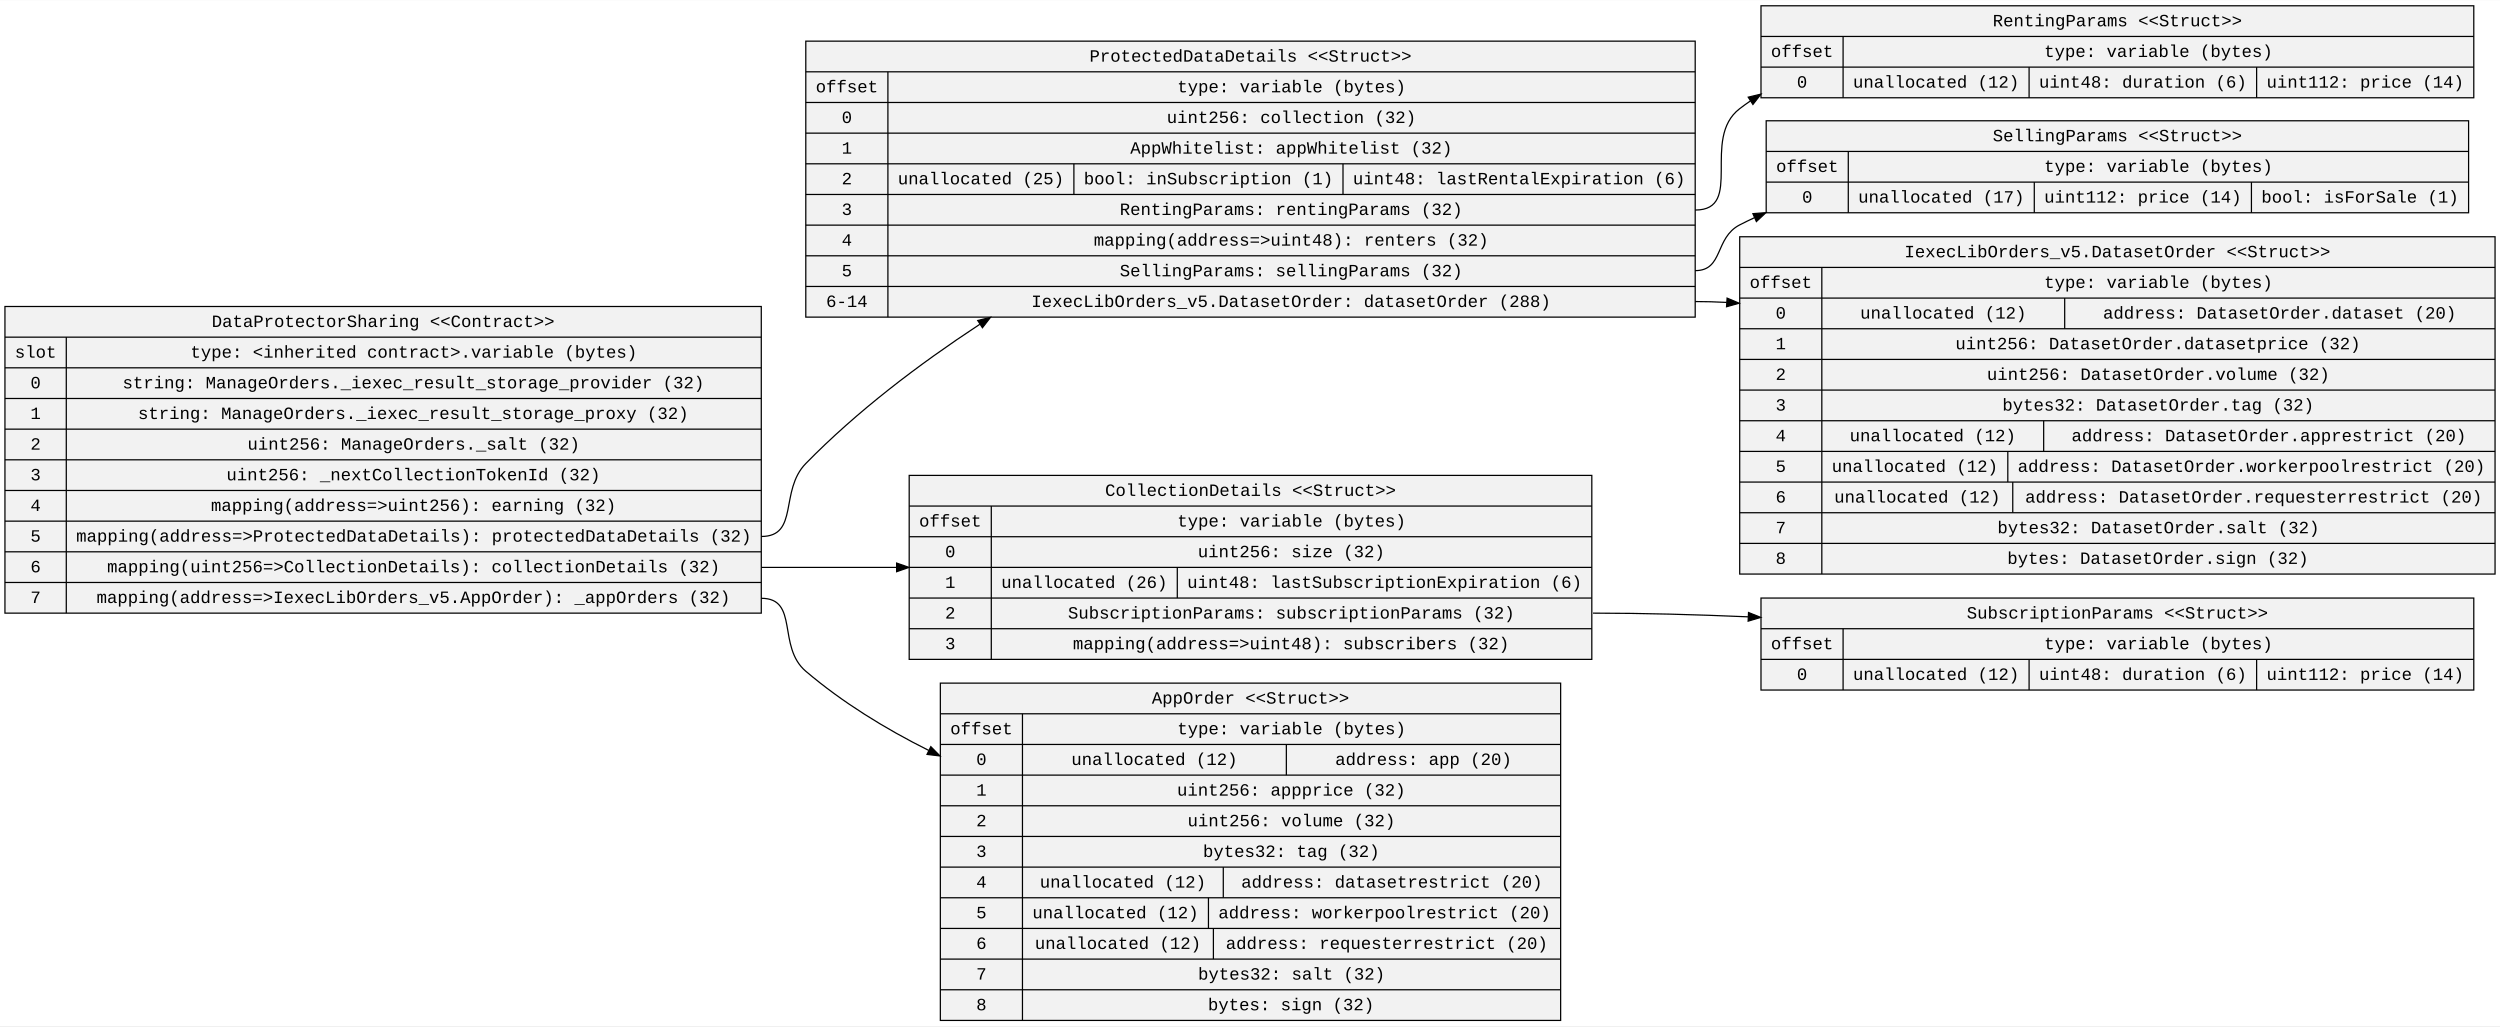
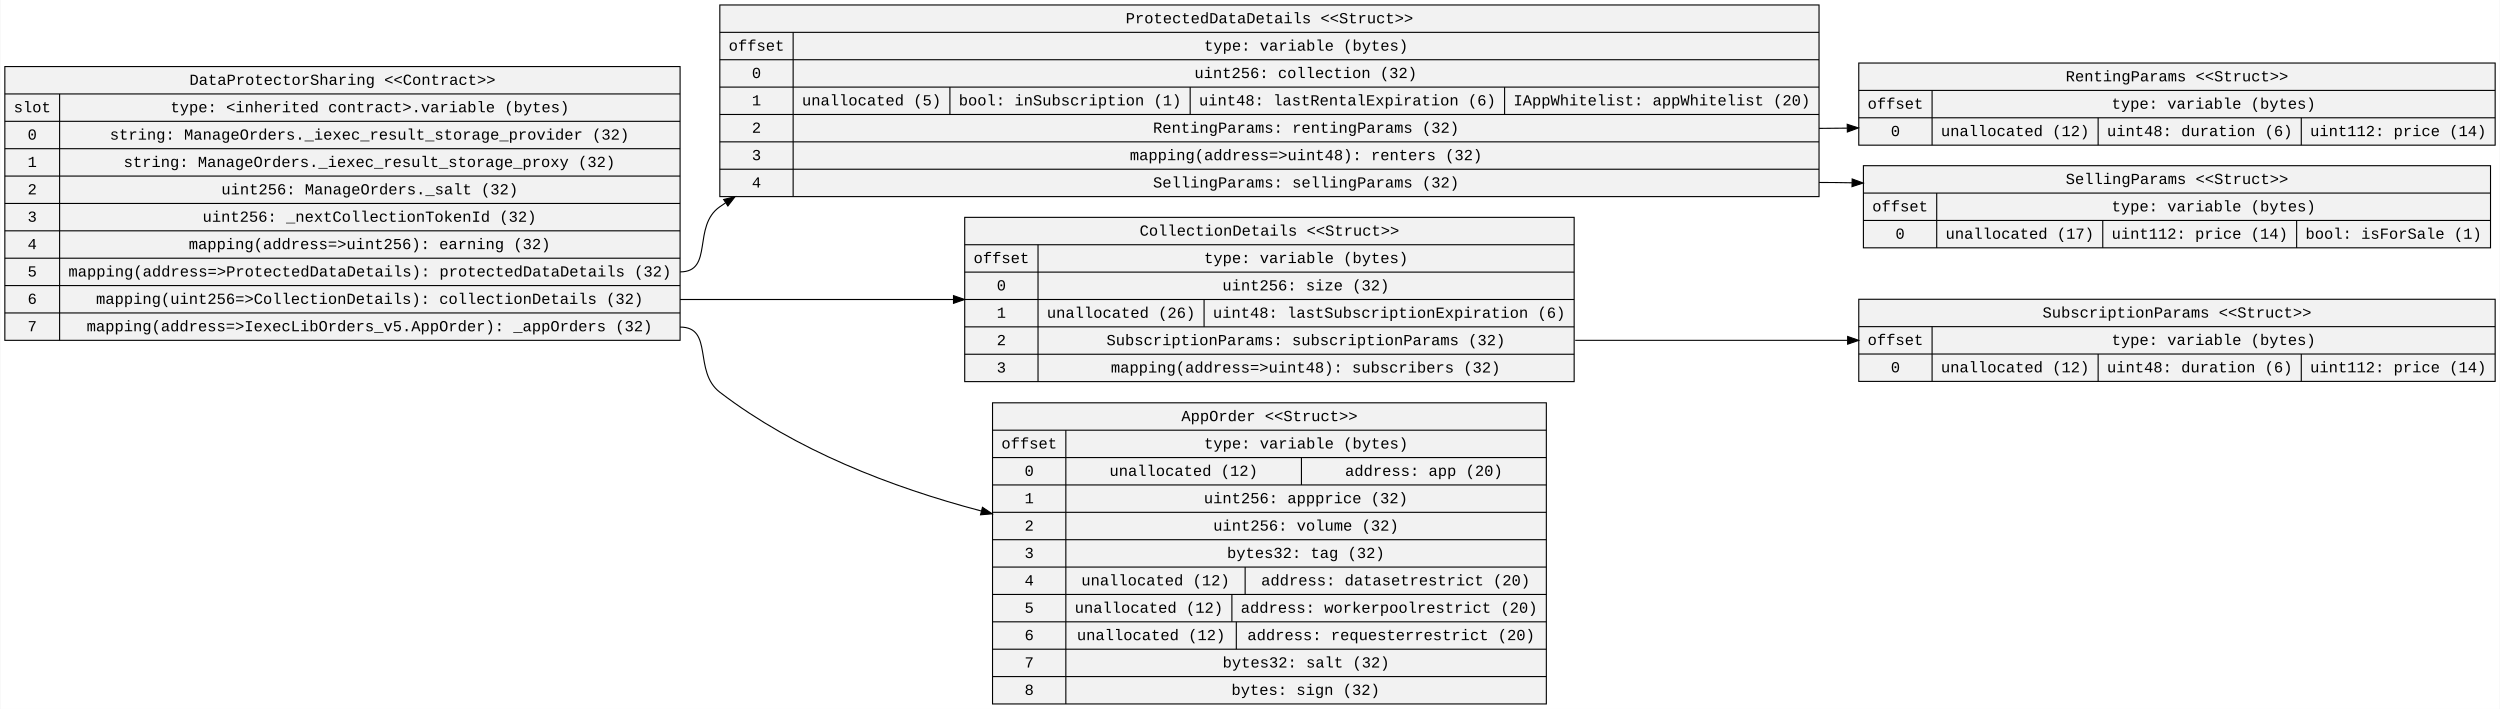
- <svg xmlns="http://www.w3.org/2000/svg" width="2022pt" height="830pt" viewBox="0.00 0.00 2021.89 829.60">
-   <g id="graph0" class="graph" transform="scale(1 1) rotate(0) translate(4 825.6)">
-     <polygon fill="white" stroke="transparent" points="-4,4 -4,-825.6 2017.89,-825.6 2017.89,4 -4,4" />
+ <svg xmlns="http://www.w3.org/2000/svg" width="2264pt" height="642pt" viewBox="0.00 0.00 2263.93 642.20">
+   <g id="graph0" class="graph" transform="scale(1 1) rotate(0) translate(4 638.2)">
+     <polygon fill="white" stroke="transparent" points="-4,4 -4,-638.2 2259.93,-638.2 2259.93,4 -4,4" />
    <g id="node1" class="node">
      <polygon fill="#f2f2f2" stroke="black" points="0,-329.9 0,-577.9 611.69,-577.9 611.69,-329.9 0,-329.9" />
      <text text-anchor="middle" x="305.85" y="-561.3" font-family="Courier New" font-size="14.00">DataProtectorSharing &lt;&lt;Contract&gt;&gt;</text>
      <polyline fill="none" stroke="black" points="0,-553.1 611.69,-553.1 " />
      <text text-anchor="middle" x="24.8" y="-536.5" font-family="Courier New" font-size="14.00">slot</text>
      <polyline fill="none" stroke="black" points="0,-528.3 49.61,-528.3 " />
      <text text-anchor="middle" x="24.8" y="-511.7" font-family="Courier New" font-size="14.00">0</text>
      <polyline fill="none" stroke="black" points="0,-503.5 49.61,-503.5 " />
      <text text-anchor="middle" x="24.8" y="-486.9" font-family="Courier New" font-size="14.00">1</text>
      <polyline fill="none" stroke="black" points="0,-478.7 49.61,-478.7 " />
      <text text-anchor="middle" x="24.8" y="-462.1" font-family="Courier New" font-size="14.00">2</text>
      <polyline fill="none" stroke="black" points="0,-453.9 49.61,-453.9 " />
      <text text-anchor="middle" x="24.8" y="-437.3" font-family="Courier New" font-size="14.00">3</text>
      <polyline fill="none" stroke="black" points="0,-429.1 49.61,-429.1 " />
      <text text-anchor="middle" x="24.8" y="-412.5" font-family="Courier New" font-size="14.00">4</text>
      <polyline fill="none" stroke="black" points="0,-404.3 49.61,-404.3 " />
      <text text-anchor="middle" x="24.8" y="-387.7" font-family="Courier New" font-size="14.00">5</text>
      <polyline fill="none" stroke="black" points="0,-379.5 49.61,-379.5 " />
      <text text-anchor="middle" x="24.8" y="-362.9" font-family="Courier New" font-size="14.00">6</text>
      <polyline fill="none" stroke="black" points="0,-354.7 49.61,-354.7 " />
      <text text-anchor="middle" x="24.8" y="-338.1" font-family="Courier New" font-size="14.00">7</text>
      <polyline fill="none" stroke="black" points="49.61,-329.9 49.61,-553.1 " />
      <text text-anchor="middle" x="330.65" y="-536.5" font-family="Courier New" font-size="14.00">type: &lt;inherited contract&gt;.variable (bytes)</text>
      <polyline fill="none" stroke="black" points="49.61,-528.3 611.69,-528.3 " />
      <text text-anchor="middle" x="330.34" y="-511.7" font-family="Courier New" font-size="14.00">string: ManageOrders._iexec_result_storage_provider (32)</text>
      <polyline fill="none" stroke="black" points="49.61,-503.5 611.69,-503.5 " />
      <text text-anchor="middle" x="330.24" y="-486.9" font-family="Courier New" font-size="14.00">string: ManageOrders._iexec_result_storage_proxy (32)</text>
      <polyline fill="none" stroke="black" points="49.61,-478.7 611.69,-478.7 " />
      <text text-anchor="middle" x="330.53" y="-462.1" font-family="Courier New" font-size="14.00">uint256: ManageOrders._salt (32)</text>
      <polyline fill="none" stroke="black" points="49.61,-453.9 611.69,-453.9 " />
      <text text-anchor="middle" x="330.33" y="-437.3" font-family="Courier New" font-size="14.00">uint256: _nextCollectionTokenId (32)</text>
      <polyline fill="none" stroke="black" points="49.61,-429.1 611.69,-429.1 " />
      <text text-anchor="middle" x="330.43" y="-412.5" font-family="Courier New" font-size="14.00">mapping(address=&gt;uint256): earning (32)</text>
      <polyline fill="none" stroke="black" points="49.61,-404.3 611.69,-404.3 " />
      <text text-anchor="middle" x="330.65" y="-387.7" font-family="Courier New" font-size="14.00">mapping(address=&gt;ProtectedDataDetails): protectedDataDetails (32)</text>
      <polyline fill="none" stroke="black" points="49.61,-379.5 611.69,-379.5 " />
      <text text-anchor="middle" x="330.45" y="-362.9" font-family="Courier New" font-size="14.00">mapping(uint256=&gt;CollectionDetails): collectionDetails (32)</text>
      <polyline fill="none" stroke="black" points="49.61,-354.7 611.69,-354.7 " />
      <text text-anchor="middle" x="330.35" y="-338.1" font-family="Courier New" font-size="14.00">mapping(address=&gt;IexecLibOrders_v5.AppOrder): _appOrders (32)</text>
    </g>
+     <g id="node4" class="node">
+       <polygon fill="#f2f2f2" stroke="black" points="647.69,-460.1 647.69,-633.7 1643.44,-633.7 1643.44,-460.1 647.69,-460.1" />
+       <text text-anchor="middle" x="1145.57" y="-617.1" font-family="Courier New" font-size="14.00">ProtectedDataDetails &lt;&lt;Struct&gt;&gt;</text>
+       <polyline fill="none" stroke="black" points="647.69,-608.9 1643.44,-608.9 " />
+       <text text-anchor="middle" x="680.9" y="-592.3" font-family="Courier New" font-size="14.00">offset</text>
+       <polyline fill="none" stroke="black" points="647.69,-584.1 714.1,-584.1 " />
+       <text text-anchor="middle" x="680.9" y="-567.5" font-family="Courier New" font-size="14.00">0</text>
+       <polyline fill="none" stroke="black" points="647.69,-559.3 714.1,-559.3 " />
+       <text text-anchor="middle" x="680.9" y="-542.7" font-family="Courier New" font-size="14.00">1</text>
+       <polyline fill="none" stroke="black" points="647.69,-534.5 714.1,-534.5 " />
+       <text text-anchor="middle" x="680.9" y="-517.9" font-family="Courier New" font-size="14.00">2</text>
+       <polyline fill="none" stroke="black" points="647.69,-509.7 714.1,-509.7 " />
+       <text text-anchor="middle" x="680.9" y="-493.1" font-family="Courier New" font-size="14.00">3</text>
+       <polyline fill="none" stroke="black" points="647.69,-484.9 714.1,-484.9 " />
+       <text text-anchor="middle" x="680.9" y="-468.3" font-family="Courier New" font-size="14.00">4</text>
+       <polyline fill="none" stroke="black" points="714.1,-460.1 714.1,-608.9 " />
+       <text text-anchor="middle" x="1178.77" y="-592.3" font-family="Courier New" font-size="14.00">type: variable (bytes)</text>
+       <polyline fill="none" stroke="black" points="714.1,-584.1 1643.44,-584.1 " />
+       <text text-anchor="middle" x="1178.42" y="-567.5" font-family="Courier New" font-size="14.00">uint256: collection (32)</text>
+       <polyline fill="none" stroke="black" points="714.1,-559.3 1643.44,-559.3 " />
+       <text text-anchor="middle" x="785.11" y="-542.7" font-family="Courier New" font-size="14.00">unallocated (5)</text>
+       <polyline fill="none" stroke="black" points="856.12,-534.5 856.12,-559.3 " />
+       <text text-anchor="middle" x="964.94" y="-542.7" font-family="Courier New" font-size="14.00">bool: inSubscription (1)</text>
+       <polyline fill="none" stroke="black" points="1073.76,-534.5 1073.76,-559.3 " />
+       <text text-anchor="middle" x="1216.18" y="-542.7" font-family="Courier New" font-size="14.00">uint48: lastRentalExpiration (6)</text>
+       <polyline fill="none" stroke="black" points="1358.6,-534.5 1358.6,-559.3 " />
+       <text text-anchor="middle" x="1501.02" y="-542.7" font-family="Courier New" font-size="14.00">IAppWhitelist: appWhitelist (20)</text>
+       <polyline fill="none" stroke="black" points="714.1,-534.5 1643.44,-534.5 " />
+       <text text-anchor="middle" x="1178.73" y="-517.9" font-family="Courier New" font-size="14.00">RentingParams: rentingParams (32)</text>
+       <polyline fill="none" stroke="black" points="714.1,-509.7 1643.44,-509.7 " />
+       <text text-anchor="middle" x="1178.73" y="-493.1" font-family="Courier New" font-size="14.00">mapping(address=&gt;uint48): renters (32)</text>
+       <polyline fill="none" stroke="black" points="714.1,-484.9 1643.44,-484.9 " />
+       <text text-anchor="middle" x="1178.73" y="-468.3" font-family="Courier New" font-size="14.00">SellingParams: sellingParams (32)</text>
+     </g>
+     <g id="edge1" class="edge">
+       <path fill="none" stroke="black" d="M611.69,-391.9C642.41,-391.9 622.46,-433.38 647.69,-450.9 649.39,-452.07 651.09,-453.24 652.8,-454.38" />
+       <polygon fill="black" stroke="black" points="651.16,-457.49 661.45,-460.01 654.98,-451.62 651.16,-457.49" />
+     </g>
+     <g id="node6" class="node">
+       <polygon fill="#f2f2f2" stroke="black" points="869.53,-292.5 869.53,-441.3 1421.61,-441.3 1421.61,-292.5 869.53,-292.5" />
+       <text text-anchor="middle" x="1145.57" y="-424.7" font-family="Courier New" font-size="14.00">CollectionDetails &lt;&lt;Struct&gt;&gt;</text>
+       <polyline fill="none" stroke="black" points="869.53,-416.5 1421.61,-416.5 " />
+       <text text-anchor="middle" x="902.73" y="-399.9" font-family="Courier New" font-size="14.00">offset</text>
+       <polyline fill="none" stroke="black" points="869.53,-391.7 935.94,-391.7 " />
+       <text text-anchor="middle" x="902.73" y="-375.1" font-family="Courier New" font-size="14.00">0</text>
+       <polyline fill="none" stroke="black" points="869.53,-366.9 935.94,-366.9 " />
+       <text text-anchor="middle" x="902.73" y="-350.3" font-family="Courier New" font-size="14.00">1</text>
+       <polyline fill="none" stroke="black" points="869.53,-342.1 935.94,-342.1 " />
+       <text text-anchor="middle" x="902.73" y="-325.5" font-family="Courier New" font-size="14.00">2</text>
+       <polyline fill="none" stroke="black" points="869.53,-317.3 935.94,-317.3 " />
+       <text text-anchor="middle" x="902.73" y="-300.7" font-family="Courier New" font-size="14.00">3</text>
+       <polyline fill="none" stroke="black" points="935.94,-292.5 935.94,-416.5 " />
+       <text text-anchor="middle" x="1178.77" y="-399.9" font-family="Courier New" font-size="14.00">type: variable (bytes)</text>
+       <polyline fill="none" stroke="black" points="935.94,-391.7 1421.61,-391.7 " />
+       <text text-anchor="middle" x="1178.55" y="-375.1" font-family="Courier New" font-size="14.00">uint256: size (32)</text>
+       <polyline fill="none" stroke="black" points="935.94,-366.9 1421.61,-366.9 " />
+       <text text-anchor="middle" x="1011.15" y="-350.3" font-family="Courier New" font-size="14.00">unallocated (26)</text>
+       <polyline fill="none" stroke="black" points="1086.36,-342.1 1086.36,-366.9 " />
+       <text text-anchor="middle" x="1253.98" y="-350.3" font-family="Courier New" font-size="14.00">uint48: lastSubscriptionExpiration (6)</text>
+       <polyline fill="none" stroke="black" points="935.94,-342.1 1421.61,-342.1 " />
+       <text text-anchor="middle" x="1178.57" y="-325.5" font-family="Courier New" font-size="14.00">SubscriptionParams: subscriptionParams (32)</text>
+       <polyline fill="none" stroke="black" points="935.94,-317.3 1421.61,-317.3 " />
+       <text text-anchor="middle" x="1178.36" y="-300.7" font-family="Courier New" font-size="14.00">mapping(address=&gt;uint48): subscribers (32)</text>
+     </g>
+     <g id="edge2" class="edge">
+       <path fill="none" stroke="black" d="M611.69,-366.9C691.98,-366.9 779.08,-366.9 859.14,-366.9" />
+       <polygon fill="black" stroke="black" points="859.37,-370.4 869.37,-366.9 859.37,-363.4 859.37,-370.4" />
+     </g>
+     <g id="node7" class="node">
+       <polygon fill="#f2f2f2" stroke="black" points="894.73,-0.5 894.73,-273.3 1396.41,-273.3 1396.41,-0.5 894.73,-0.5" />
+       <text text-anchor="middle" x="1145.57" y="-256.7" font-family="Courier New" font-size="14.00">AppOrder &lt;&lt;Struct&gt;&gt;</text>
+       <polyline fill="none" stroke="black" points="894.73,-248.5 1396.41,-248.5 " />
+       <text text-anchor="middle" x="927.94" y="-231.9" font-family="Courier New" font-size="14.00">offset</text>
+       <polyline fill="none" stroke="black" points="894.73,-223.7 961.14,-223.7 " />
+       <text text-anchor="middle" x="927.94" y="-207.1" font-family="Courier New" font-size="14.00">0</text>
+       <polyline fill="none" stroke="black" points="894.73,-198.9 961.14,-198.9 " />
+       <text text-anchor="middle" x="927.94" y="-182.3" font-family="Courier New" font-size="14.00">1</text>
+       <polyline fill="none" stroke="black" points="894.73,-174.1 961.14,-174.1 " />
+       <text text-anchor="middle" x="927.94" y="-157.5" font-family="Courier New" font-size="14.00">2</text>
+       <polyline fill="none" stroke="black" points="894.73,-149.3 961.14,-149.3 " />
+       <text text-anchor="middle" x="927.94" y="-132.7" font-family="Courier New" font-size="14.00">3</text>
+       <polyline fill="none" stroke="black" points="894.73,-124.5 961.14,-124.5 " />
+       <text text-anchor="middle" x="927.94" y="-107.9" font-family="Courier New" font-size="14.00">4</text>
+       <polyline fill="none" stroke="black" points="894.73,-99.7 961.14,-99.7 " />
+       <text text-anchor="middle" x="927.94" y="-83.1" font-family="Courier New" font-size="14.00">5</text>
+       <polyline fill="none" stroke="black" points="894.73,-74.9 961.14,-74.9 " />
+       <text text-anchor="middle" x="927.94" y="-58.3" font-family="Courier New" font-size="14.00">6</text>
+       <polyline fill="none" stroke="black" points="894.73,-50.1 961.14,-50.1 " />
+       <text text-anchor="middle" x="927.94" y="-33.5" font-family="Courier New" font-size="14.00">7</text>
+       <polyline fill="none" stroke="black" points="894.73,-25.3 961.14,-25.3 " />
+       <text text-anchor="middle" x="927.94" y="-8.7" font-family="Courier New" font-size="14.00">8</text>
+       <polyline fill="none" stroke="black" points="961.14,-0.5 961.14,-248.5 " />
+       <text text-anchor="middle" x="1178.77" y="-231.9" font-family="Courier New" font-size="14.00">type: variable (bytes)</text>
+       <polyline fill="none" stroke="black" points="961.14,-223.7 1396.41,-223.7 " />
+       <text text-anchor="middle" x="1067.85" y="-207.1" font-family="Courier New" font-size="14.00">unallocated (12)</text>
+       <polyline fill="none" stroke="black" points="1174.56,-198.9 1174.56,-223.7 " />
+       <text text-anchor="middle" x="1285.47" y="-207.1" font-family="Courier New" font-size="14.00">address: app (20)</text>
+       <polyline fill="none" stroke="black" points="961.14,-198.9 1396.41,-198.9 " />
+       <text text-anchor="middle" x="1178.56" y="-182.3" font-family="Courier New" font-size="14.00">uint256: appprice (32)</text>
+       <polyline fill="none" stroke="black" points="961.14,-174.1 1396.41,-174.1 " />
+       <text text-anchor="middle" x="1178.65" y="-157.5" font-family="Courier New" font-size="14.00">uint256: volume (32)</text>
+       <polyline fill="none" stroke="black" points="961.14,-149.3 1396.41,-149.3 " />
+       <text text-anchor="middle" x="1178.55" y="-132.7" font-family="Courier New" font-size="14.00">bytes32: tag (32)</text>
+       <polyline fill="none" stroke="black" points="961.14,-124.5 1396.41,-124.5 " />
+       <text text-anchor="middle" x="1042.35" y="-107.9" font-family="Courier New" font-size="14.00">unallocated (12)</text>
+       <polyline fill="none" stroke="black" points="1123.56,-99.7 1123.56,-124.5 " />
+       <text text-anchor="middle" x="1259.88" y="-107.9" font-family="Courier New" font-size="14.00">address: datasetrestrict (20)</text>
+       <polyline fill="none" stroke="black" points="961.14,-99.7 1396.41,-99.7 " />
+       <text text-anchor="middle" x="1036.35" y="-83.1" font-family="Courier New" font-size="14.00">unallocated (12)</text>
+       <polyline fill="none" stroke="black" points="1111.56,-74.9 1111.56,-99.7 " />
+       <text text-anchor="middle" x="1253.98" y="-83.1" font-family="Courier New" font-size="14.00">address: workerpoolrestrict (20)</text>
+       <polyline fill="none" stroke="black" points="961.14,-74.9 1396.41,-74.9 " />
+       <text text-anchor="middle" x="1038.35" y="-58.3" font-family="Courier New" font-size="14.00">unallocated (12)</text>
+       <polyline fill="none" stroke="black" points="1115.56,-50.1 1115.56,-74.9 " />
+       <text text-anchor="middle" x="1255.78" y="-58.3" font-family="Courier New" font-size="14.00">address: requesterrestrict (20)</text>
+       <polyline fill="none" stroke="black" points="961.14,-50.1 1396.41,-50.1 " />
+       <text text-anchor="middle" x="1178.75" y="-33.5" font-family="Courier New" font-size="14.00">bytes32: salt (32)</text>
+       <polyline fill="none" stroke="black" points="961.14,-25.3 1396.41,-25.3 " />
+       <text text-anchor="middle" x="1178.35" y="-8.7" font-family="Courier New" font-size="14.00">bytes: sign (32)</text>
+     </g>
+     <g id="edge3" class="edge">
+       <path fill="none" stroke="black" d="M611.69,-341.9C642.41,-341.9 623.32,-301.6 647.69,-282.9 715.99,-230.51 802.69,-196.89 884.48,-175.32" />
+       <polygon fill="black" stroke="black" points="885.62,-178.64 894.43,-172.75 883.87,-171.86 885.62,-178.64" />
+     </g>
+     <g id="node2" class="node">
+       <polygon fill="#f2f2f2" stroke="black" points="1679.44,-506.7 1679.44,-581.1 2255.93,-581.1 2255.93,-506.7 1679.44,-506.7" />
+       <text text-anchor="middle" x="1967.69" y="-564.5" font-family="Courier New" font-size="14.00">RentingParams &lt;&lt;Struct&gt;&gt;</text>
+       <polyline fill="none" stroke="black" points="1679.44,-556.3 2255.93,-556.3 " />
+       <text text-anchor="middle" x="1712.65" y="-539.7" font-family="Courier New" font-size="14.00">offset</text>
+       <polyline fill="none" stroke="black" points="1679.44,-531.5 1745.85,-531.5 " />
+       <text text-anchor="middle" x="1712.65" y="-514.9" font-family="Courier New" font-size="14.00">0</text>
+       <polyline fill="none" stroke="black" points="1745.85,-506.7 1745.85,-556.3 " />
+       <text text-anchor="middle" x="2000.89" y="-539.7" font-family="Courier New" font-size="14.00">type: variable (bytes)</text>
+       <polyline fill="none" stroke="black" points="1745.85,-531.5 2255.93,-531.5 " />
+       <text text-anchor="middle" x="1821.06" y="-514.9" font-family="Courier New" font-size="14.00">unallocated (12)</text>
+       <polyline fill="none" stroke="black" points="1896.27,-506.7 1896.27,-531.5 " />
+       <text text-anchor="middle" x="1988.29" y="-514.9" font-family="Courier New" font-size="14.00">uint48: duration (6)</text>
+       <polyline fill="none" stroke="black" points="2080.3,-506.7 2080.3,-531.5 " />
+       <text text-anchor="middle" x="2168.11" y="-514.9" font-family="Courier New" font-size="14.00">uint112: price (14)</text>
+     </g>
+     <g id="node3" class="node">
+       <polygon fill="#f2f2f2" stroke="black" points="1683.64,-413.7 1683.64,-488.1 2251.73,-488.1 2251.73,-413.7 1683.64,-413.7" />
+       <text text-anchor="middle" x="1967.69" y="-471.5" font-family="Courier New" font-size="14.00">SellingParams &lt;&lt;Struct&gt;&gt;</text>
+       <polyline fill="none" stroke="black" points="1683.64,-463.3 2251.73,-463.3 " />
+       <text text-anchor="middle" x="1716.85" y="-446.7" font-family="Courier New" font-size="14.00">offset</text>
+       <polyline fill="none" stroke="black" points="1683.64,-438.5 1750.05,-438.5 " />
+       <text text-anchor="middle" x="1716.85" y="-421.9" font-family="Courier New" font-size="14.00">0</text>
+       <polyline fill="none" stroke="black" points="1750.05,-413.7 1750.05,-463.3 " />
+       <text text-anchor="middle" x="2000.89" y="-446.7" font-family="Courier New" font-size="14.00">type: variable (bytes)</text>
+       <polyline fill="none" stroke="black" points="1750.05,-438.5 2251.73,-438.5 " />
+       <text text-anchor="middle" x="1825.26" y="-421.9" font-family="Courier New" font-size="14.00">unallocated (17)</text>
+       <polyline fill="none" stroke="black" points="1900.47,-413.7 1900.47,-438.5 " />
+       <text text-anchor="middle" x="1988.29" y="-421.9" font-family="Courier New" font-size="14.00">uint112: price (14)</text>
+       <polyline fill="none" stroke="black" points="2076.1,-413.7 2076.1,-438.5 " />
+       <text text-anchor="middle" x="2163.91" y="-421.9" font-family="Courier New" font-size="14.00">bool: isForSale (1)</text>
+     </g>
+     <g id="edge4" class="edge">
+       <path fill="none" stroke="black" d="M1643.44,-521.9C1651.83,-521.9 1660.34,-521.97 1668.93,-522.12" />
+       <polygon fill="black" stroke="black" points="1668.97,-525.62 1679.04,-522.31 1669.11,-518.62 1668.97,-525.62" />
+     </g>
+     <g id="edge5" class="edge">
+       <path fill="none" stroke="black" d="M1643.44,-472.9C1653.25,-472.9 1663.22,-472.8 1673.29,-472.61" />
+       <polygon fill="black" stroke="black" points="1673.47,-476.1 1683.39,-472.39 1673.31,-469.11 1673.47,-476.1" />
+     </g>
    <g id="node5" class="node">
-       <polygon fill="#f2f2f2" stroke="black" points="647.69,-569.3 647.69,-792.5 1367,-792.5 1367,-569.3 647.69,-569.3" />
-       <text text-anchor="middle" x="1007.35" y="-775.9" font-family="Courier New" font-size="14.00">ProtectedDataDetails &lt;&lt;Struct&gt;&gt;</text>
-       <polyline fill="none" stroke="black" points="647.69,-767.7 1367,-767.7 " />
-       <text text-anchor="middle" x="680.9" y="-751.1" font-family="Courier New" font-size="14.00">offset</text>
-       <polyline fill="none" stroke="black" points="647.69,-742.9 714.1,-742.9 " />
-       <text text-anchor="middle" x="680.9" y="-726.3" font-family="Courier New" font-size="14.00">0</text>
-       <polyline fill="none" stroke="black" points="647.69,-718.1 714.1,-718.1 " />
-       <text text-anchor="middle" x="680.9" y="-701.5" font-family="Courier New" font-size="14.00">1</text>
-       <polyline fill="none" stroke="black" points="647.69,-693.3 714.1,-693.3 " />
-       <text text-anchor="middle" x="680.9" y="-676.7" font-family="Courier New" font-size="14.00">2</text>
-       <polyline fill="none" stroke="black" points="647.69,-668.5 714.1,-668.5 " />
-       <text text-anchor="middle" x="680.9" y="-651.9" font-family="Courier New" font-size="14.00">3</text>
-       <polyline fill="none" stroke="black" points="647.69,-643.7 714.1,-643.7 " />
-       <text text-anchor="middle" x="680.9" y="-627.1" font-family="Courier New" font-size="14.00">4</text>
-       <polyline fill="none" stroke="black" points="647.69,-618.9 714.1,-618.9 " />
-       <text text-anchor="middle" x="680.9" y="-602.3" font-family="Courier New" font-size="14.00">5</text>
-       <polyline fill="none" stroke="black" points="647.69,-594.1 714.1,-594.1 " />
-       <text text-anchor="middle" x="680.9" y="-577.5" font-family="Courier New" font-size="14.00">6-14</text>
-       <polyline fill="none" stroke="black" points="714.1,-569.3 714.1,-767.7 " />
-       <text text-anchor="middle" x="1040.55" y="-751.1" font-family="Courier New" font-size="14.00">type: variable (bytes)</text>
-       <polyline fill="none" stroke="black" points="714.1,-742.9 1367,-742.9 " />
-       <text text-anchor="middle" x="1040.42" y="-726.3" font-family="Courier New" font-size="14.00">uint256: collection (32)</text>
-       <polyline fill="none" stroke="black" points="714.1,-718.1 1367,-718.1 " />
-       <text text-anchor="middle" x="1040.32" y="-701.5" font-family="Courier New" font-size="14.00">AppWhitelist: appWhitelist (32)</text>
-       <polyline fill="none" stroke="black" points="714.1,-693.3 1367,-693.3 " />
-       <text text-anchor="middle" x="789.31" y="-676.7" font-family="Courier New" font-size="14.00">unallocated (25)</text>
-       <polyline fill="none" stroke="black" points="864.52,-668.5 864.52,-693.3 " />
-       <text text-anchor="middle" x="973.34" y="-676.7" font-family="Courier New" font-size="14.00">bool: inSubscription (1)</text>
-       <polyline fill="none" stroke="black" points="1082.16,-668.5 1082.16,-693.3 " />
-       <text text-anchor="middle" x="1224.58" y="-676.7" font-family="Courier New" font-size="14.00">uint48: lastRentalExpiration (6)</text>
-       <polyline fill="none" stroke="black" points="714.1,-668.5 1367,-668.5 " />
-       <text text-anchor="middle" x="1040.23" y="-651.9" font-family="Courier New" font-size="14.00">RentingParams: rentingParams (32)</text>
-       <polyline fill="none" stroke="black" points="714.1,-643.7 1367,-643.7 " />
-       <text text-anchor="middle" x="1040.23" y="-627.1" font-family="Courier New" font-size="14.00">mapping(address=&gt;uint48): renters (32)</text>
-       <polyline fill="none" stroke="black" points="714.1,-618.9 1367,-618.9 " />
-       <text text-anchor="middle" x="1040.23" y="-602.3" font-family="Courier New" font-size="14.00">SellingParams: sellingParams (32)</text>
-       <polyline fill="none" stroke="black" points="714.1,-594.1 1367,-594.1 " />
-       <text text-anchor="middle" x="1040.14" y="-577.5" font-family="Courier New" font-size="14.00">IexecLibOrders_v5.DatasetOrder: datasetOrder (288)</text>
-     </g>
-     <g id="edge1" class="edge">
-       <path fill="none" stroke="black" d="M611.69,-391.9C642.41,-391.9 626.22,-428.94 647.69,-450.9 688.76,-492.89 738.86,-530.97 788.43,-563.51" />
-       <polygon fill="black" stroke="black" points="786.74,-566.58 797.03,-569.1 790.55,-560.71 786.74,-566.58" />
-     </g>
-     <g id="node7" class="node">
-       <polygon fill="#f2f2f2" stroke="black" points="731.31,-292.5 731.31,-441.3 1283.39,-441.3 1283.39,-292.5 731.31,-292.5" />
-       <text text-anchor="middle" x="1007.35" y="-424.7" font-family="Courier New" font-size="14.00">CollectionDetails &lt;&lt;Struct&gt;&gt;</text>
-       <polyline fill="none" stroke="black" points="731.31,-416.5 1283.39,-416.5 " />
-       <text text-anchor="middle" x="764.51" y="-399.9" font-family="Courier New" font-size="14.00">offset</text>
-       <polyline fill="none" stroke="black" points="731.31,-391.7 797.71,-391.7 " />
-       <text text-anchor="middle" x="764.51" y="-375.1" font-family="Courier New" font-size="14.00">0</text>
-       <polyline fill="none" stroke="black" points="731.31,-366.9 797.71,-366.9 " />
-       <text text-anchor="middle" x="764.51" y="-350.3" font-family="Courier New" font-size="14.00">1</text>
-       <polyline fill="none" stroke="black" points="731.31,-342.1 797.71,-342.1 " />
-       <text text-anchor="middle" x="764.51" y="-325.5" font-family="Courier New" font-size="14.00">2</text>
-       <polyline fill="none" stroke="black" points="731.31,-317.3 797.71,-317.3 " />
-       <text text-anchor="middle" x="764.51" y="-300.7" font-family="Courier New" font-size="14.00">3</text>
-       <polyline fill="none" stroke="black" points="797.71,-292.5 797.71,-416.5 " />
-       <text text-anchor="middle" x="1040.55" y="-399.9" font-family="Courier New" font-size="14.00">type: variable (bytes)</text>
-       <polyline fill="none" stroke="black" points="797.71,-391.7 1283.39,-391.7 " />
-       <text text-anchor="middle" x="1040.33" y="-375.1" font-family="Courier New" font-size="14.00">uint256: size (32)</text>
-       <polyline fill="none" stroke="black" points="797.71,-366.9 1283.39,-366.9 " />
-       <text text-anchor="middle" x="872.93" y="-350.3" font-family="Courier New" font-size="14.00">unallocated (26)</text>
-       <polyline fill="none" stroke="black" points="948.14,-342.1 948.14,-366.9 " />
-       <text text-anchor="middle" x="1115.76" y="-350.3" font-family="Courier New" font-size="14.00">uint48: lastSubscriptionExpiration (6)</text>
-       <polyline fill="none" stroke="black" points="797.71,-342.1 1283.39,-342.1 " />
-       <text text-anchor="middle" x="1040.34" y="-325.5" font-family="Courier New" font-size="14.00">SubscriptionParams: subscriptionParams (32)</text>
-       <polyline fill="none" stroke="black" points="797.71,-317.3 1283.39,-317.3 " />
-       <text text-anchor="middle" x="1040.14" y="-300.7" font-family="Courier New" font-size="14.00">mapping(address=&gt;uint48): subscribers (32)</text>
-     </g>
-     <g id="edge2" class="edge">
-       <path fill="none" stroke="black" d="M611.69,-366.9C647,-366.9 684.08,-366.9 720.8,-366.9" />
-       <polygon fill="black" stroke="black" points="721.14,-370.4 731.14,-366.9 721.14,-363.4 721.14,-370.4" />
-     </g>
-     <g id="node8" class="node">
-       <polygon fill="#f2f2f2" stroke="black" points="756.51,-0.5 756.51,-273.3 1258.18,-273.3 1258.18,-0.5 756.51,-0.5" />
-       <text text-anchor="middle" x="1007.35" y="-256.7" font-family="Courier New" font-size="14.00">AppOrder &lt;&lt;Struct&gt;&gt;</text>
-       <polyline fill="none" stroke="black" points="756.51,-248.5 1258.18,-248.5 " />
-       <text text-anchor="middle" x="789.71" y="-231.9" font-family="Courier New" font-size="14.00">offset</text>
-       <polyline fill="none" stroke="black" points="756.51,-223.7 822.92,-223.7 " />
-       <text text-anchor="middle" x="789.71" y="-207.1" font-family="Courier New" font-size="14.00">0</text>
-       <polyline fill="none" stroke="black" points="756.51,-198.9 822.92,-198.9 " />
-       <text text-anchor="middle" x="789.71" y="-182.3" font-family="Courier New" font-size="14.00">1</text>
-       <polyline fill="none" stroke="black" points="756.51,-174.1 822.92,-174.1 " />
-       <text text-anchor="middle" x="789.71" y="-157.5" font-family="Courier New" font-size="14.00">2</text>
-       <polyline fill="none" stroke="black" points="756.51,-149.3 822.92,-149.3 " />
-       <text text-anchor="middle" x="789.71" y="-132.7" font-family="Courier New" font-size="14.00">3</text>
-       <polyline fill="none" stroke="black" points="756.51,-124.5 822.92,-124.5 " />
-       <text text-anchor="middle" x="789.71" y="-107.9" font-family="Courier New" font-size="14.00">4</text>
-       <polyline fill="none" stroke="black" points="756.51,-99.7 822.92,-99.7 " />
-       <text text-anchor="middle" x="789.71" y="-83.1" font-family="Courier New" font-size="14.00">5</text>
-       <polyline fill="none" stroke="black" points="756.51,-74.9 822.92,-74.9 " />
-       <text text-anchor="middle" x="789.71" y="-58.3" font-family="Courier New" font-size="14.00">6</text>
-       <polyline fill="none" stroke="black" points="756.51,-50.1 822.92,-50.1 " />
-       <text text-anchor="middle" x="789.71" y="-33.5" font-family="Courier New" font-size="14.00">7</text>
-       <polyline fill="none" stroke="black" points="756.51,-25.3 822.92,-25.3 " />
-       <text text-anchor="middle" x="789.71" y="-8.7" font-family="Courier New" font-size="14.00">8</text>
-       <polyline fill="none" stroke="black" points="822.92,-0.5 822.92,-248.5 " />
-       <text text-anchor="middle" x="1040.55" y="-231.9" font-family="Courier New" font-size="14.00">type: variable (bytes)</text>
-       <polyline fill="none" stroke="black" points="822.92,-223.7 1258.18,-223.7 " />
-       <text text-anchor="middle" x="929.63" y="-207.1" font-family="Courier New" font-size="14.00">unallocated (12)</text>
-       <polyline fill="none" stroke="black" points="1036.34,-198.9 1036.34,-223.7 " />
-       <text text-anchor="middle" x="1147.25" y="-207.1" font-family="Courier New" font-size="14.00">address: app (20)</text>
-       <polyline fill="none" stroke="black" points="822.92,-198.9 1258.18,-198.9 " />
-       <text text-anchor="middle" x="1040.33" y="-182.3" font-family="Courier New" font-size="14.00">uint256: appprice (32)</text>
-       <polyline fill="none" stroke="black" points="822.92,-174.1 1258.18,-174.1 " />
-       <text text-anchor="middle" x="1040.43" y="-157.5" font-family="Courier New" font-size="14.00">uint256: volume (32)</text>
-       <polyline fill="none" stroke="black" points="822.92,-149.3 1258.18,-149.3 " />
-       <text text-anchor="middle" x="1040.33" y="-132.7" font-family="Courier New" font-size="14.00">bytes32: tag (32)</text>
-       <polyline fill="none" stroke="black" points="822.92,-124.5 1258.18,-124.5 " />
-       <text text-anchor="middle" x="904.13" y="-107.9" font-family="Courier New" font-size="14.00">unallocated (12)</text>
-       <polyline fill="none" stroke="black" points="985.34,-99.7 985.34,-124.5 " />
-       <text text-anchor="middle" x="1121.66" y="-107.9" font-family="Courier New" font-size="14.00">address: datasetrestrict (20)</text>
-       <polyline fill="none" stroke="black" points="822.92,-99.7 1258.18,-99.7 " />
-       <text text-anchor="middle" x="898.13" y="-83.1" font-family="Courier New" font-size="14.00">unallocated (12)</text>
-       <polyline fill="none" stroke="black" points="973.34,-74.9 973.34,-99.7 " />
-       <text text-anchor="middle" x="1115.76" y="-83.1" font-family="Courier New" font-size="14.00">address: workerpoolrestrict (20)</text>
-       <polyline fill="none" stroke="black" points="822.92,-74.9 1258.18,-74.9 " />
-       <text text-anchor="middle" x="900.13" y="-58.3" font-family="Courier New" font-size="14.00">unallocated (12)</text>
-       <polyline fill="none" stroke="black" points="977.34,-50.1 977.34,-74.9 " />
-       <text text-anchor="middle" x="1117.56" y="-58.3" font-family="Courier New" font-size="14.00">address: requesterrestrict (20)</text>
-       <polyline fill="none" stroke="black" points="822.92,-50.1 1258.18,-50.1 " />
-       <text text-anchor="middle" x="1040.53" y="-33.5" font-family="Courier New" font-size="14.00">bytes32: salt (32)</text>
-       <polyline fill="none" stroke="black" points="822.92,-25.3 1258.18,-25.3 " />
-       <text text-anchor="middle" x="1040.13" y="-8.7" font-family="Courier New" font-size="14.00">bytes: sign (32)</text>
-     </g>
-     <g id="edge3" class="edge">
-       <path fill="none" stroke="black" d="M611.69,-341.9C642.41,-341.9 624.29,-302.8 647.69,-282.9 677.2,-257.81 711.59,-236.61 747.18,-218.83" />
-       <polygon fill="black" stroke="black" points="748.81,-221.93 756.25,-214.39 745.73,-215.65 748.81,-221.93" />
-     </g>
-     <g id="node2" class="node">
-       <polygon fill="#f2f2f2" stroke="black" points="1420.21,-746.7 1420.21,-821.1 1996.69,-821.1 1996.69,-746.7 1420.21,-746.7" />
-       <text text-anchor="middle" x="1708.45" y="-804.5" font-family="Courier New" font-size="14.00">RentingParams &lt;&lt;Struct&gt;&gt;</text>
-       <polyline fill="none" stroke="black" points="1420.21,-796.3 1996.69,-796.3 " />
-       <text text-anchor="middle" x="1453.41" y="-779.7" font-family="Courier New" font-size="14.00">offset</text>
-       <polyline fill="none" stroke="black" points="1420.21,-771.5 1486.61,-771.5 " />
-       <text text-anchor="middle" x="1453.41" y="-754.9" font-family="Courier New" font-size="14.00">0</text>
-       <polyline fill="none" stroke="black" points="1486.61,-746.7 1486.61,-796.3 " />
-       <text text-anchor="middle" x="1741.65" y="-779.7" font-family="Courier New" font-size="14.00">type: variable (bytes)</text>
-       <polyline fill="none" stroke="black" points="1486.61,-771.5 1996.69,-771.5 " />
-       <text text-anchor="middle" x="1561.82" y="-754.9" font-family="Courier New" font-size="14.00">unallocated (12)</text>
-       <polyline fill="none" stroke="black" points="1637.04,-746.7 1637.04,-771.5 " />
-       <text text-anchor="middle" x="1729.05" y="-754.9" font-family="Courier New" font-size="14.00">uint48: duration (6)</text>
-       <polyline fill="none" stroke="black" points="1821.06,-746.7 1821.06,-771.5 " />
-       <text text-anchor="middle" x="1908.88" y="-754.9" font-family="Courier New" font-size="14.00">uint112: price (14)</text>
-     </g>
-     <g id="node3" class="node">
-       <polygon fill="#f2f2f2" stroke="black" points="1424.41,-653.7 1424.41,-728.1 1992.49,-728.1 1992.49,-653.7 1424.41,-653.7" />
-       <text text-anchor="middle" x="1708.45" y="-711.5" font-family="Courier New" font-size="14.00">SellingParams &lt;&lt;Struct&gt;&gt;</text>
-       <polyline fill="none" stroke="black" points="1424.41,-703.3 1992.49,-703.3 " />
-       <text text-anchor="middle" x="1457.61" y="-686.7" font-family="Courier New" font-size="14.00">offset</text>
-       <polyline fill="none" stroke="black" points="1424.41,-678.5 1490.81,-678.5 " />
-       <text text-anchor="middle" x="1457.61" y="-661.9" font-family="Courier New" font-size="14.00">0</text>
-       <polyline fill="none" stroke="black" points="1490.81,-653.7 1490.81,-703.3 " />
-       <text text-anchor="middle" x="1741.65" y="-686.7" font-family="Courier New" font-size="14.00">type: variable (bytes)</text>
-       <polyline fill="none" stroke="black" points="1490.81,-678.5 1992.49,-678.5 " />
-       <text text-anchor="middle" x="1566.02" y="-661.9" font-family="Courier New" font-size="14.00">unallocated (17)</text>
-       <polyline fill="none" stroke="black" points="1641.24,-653.7 1641.24,-678.5 " />
-       <text text-anchor="middle" x="1729.05" y="-661.9" font-family="Courier New" font-size="14.00">uint112: price (14)</text>
-       <polyline fill="none" stroke="black" points="1816.86,-653.7 1816.86,-678.5 " />
-       <text text-anchor="middle" x="1904.67" y="-661.9" font-family="Courier New" font-size="14.00">bool: isForSale (1)</text>
-     </g>
-     <g id="node4" class="node">
-       <polygon fill="#f2f2f2" stroke="black" points="1403,-361.5 1403,-634.3 2013.89,-634.3 2013.89,-361.5 1403,-361.5" />
-       <text text-anchor="middle" x="1708.45" y="-617.7" font-family="Courier New" font-size="14.00">IexecLibOrders_v5.DatasetOrder &lt;&lt;Struct&gt;&gt;</text>
-       <polyline fill="none" stroke="black" points="1403,-609.5 2013.89,-609.5 " />
-       <text text-anchor="middle" x="1436.21" y="-592.9" font-family="Courier New" font-size="14.00">offset</text>
-       <polyline fill="none" stroke="black" points="1403,-584.7 1469.41,-584.7 " />
-       <text text-anchor="middle" x="1436.21" y="-568.1" font-family="Courier New" font-size="14.00">0</text>
-       <polyline fill="none" stroke="black" points="1403,-559.9 1469.41,-559.9 " />
-       <text text-anchor="middle" x="1436.21" y="-543.3" font-family="Courier New" font-size="14.00">1</text>
-       <polyline fill="none" stroke="black" points="1403,-535.1 1469.41,-535.1 " />
-       <text text-anchor="middle" x="1436.21" y="-518.5" font-family="Courier New" font-size="14.00">2</text>
-       <polyline fill="none" stroke="black" points="1403,-510.3 1469.41,-510.3 " />
-       <text text-anchor="middle" x="1436.21" y="-493.7" font-family="Courier New" font-size="14.00">3</text>
-       <polyline fill="none" stroke="black" points="1403,-485.5 1469.41,-485.5 " />
-       <text text-anchor="middle" x="1436.21" y="-468.9" font-family="Courier New" font-size="14.00">4</text>
-       <polyline fill="none" stroke="black" points="1403,-460.7 1469.41,-460.7 " />
-       <text text-anchor="middle" x="1436.21" y="-444.1" font-family="Courier New" font-size="14.00">5</text>
-       <polyline fill="none" stroke="black" points="1403,-435.9 1469.41,-435.9 " />
-       <text text-anchor="middle" x="1436.21" y="-419.3" font-family="Courier New" font-size="14.00">6</text>
-       <polyline fill="none" stroke="black" points="1403,-411.1 1469.41,-411.1 " />
-       <text text-anchor="middle" x="1436.21" y="-394.5" font-family="Courier New" font-size="14.00">7</text>
-       <polyline fill="none" stroke="black" points="1403,-386.3 1469.41,-386.3 " />
-       <text text-anchor="middle" x="1436.21" y="-369.7" font-family="Courier New" font-size="14.00">8</text>
-       <polyline fill="none" stroke="black" points="1469.41,-361.5 1469.41,-609.5 " />
-       <text text-anchor="middle" x="1741.65" y="-592.9" font-family="Courier New" font-size="14.00">type: variable (bytes)</text>
-       <polyline fill="none" stroke="black" points="1469.41,-584.7 2013.89,-584.7 " />
-       <text text-anchor="middle" x="1567.62" y="-568.1" font-family="Courier New" font-size="14.00">unallocated (12)</text>
-       <polyline fill="none" stroke="black" points="1665.83,-559.9 1665.83,-584.7 " />
-       <text text-anchor="middle" x="1839.65" y="-568.1" font-family="Courier New" font-size="14.00">address: DatasetOrder.dataset (20)</text>
-       <polyline fill="none" stroke="black" points="1469.41,-559.9 2013.89,-559.9 " />
-       <text text-anchor="middle" x="1741.24" y="-543.3" font-family="Courier New" font-size="14.00">uint256: DatasetOrder.datasetprice (32)</text>
-       <polyline fill="none" stroke="black" points="1469.41,-535.1 2013.89,-535.1 " />
-       <text text-anchor="middle" x="1741.53" y="-518.5" font-family="Courier New" font-size="14.00">uint256: DatasetOrder.volume (32)</text>
-       <polyline fill="none" stroke="black" points="1469.41,-510.3 2013.89,-510.3 " />
-       <text text-anchor="middle" x="1741.43" y="-493.7" font-family="Courier New" font-size="14.00">bytes32: DatasetOrder.tag (32)</text>
-       <polyline fill="none" stroke="black" points="1469.41,-485.5 2013.89,-485.5 " />
-       <text text-anchor="middle" x="1559.12" y="-468.9" font-family="Courier New" font-size="14.00">unallocated (12)</text>
-       <polyline fill="none" stroke="black" points="1648.83,-460.7 1648.83,-485.5 " />
-       <text text-anchor="middle" x="1830.96" y="-468.9" font-family="Courier New" font-size="14.00">address: DatasetOrder.apprestrict (20)</text>
-       <polyline fill="none" stroke="black" points="1469.41,-460.7 2013.89,-460.7 " />
-       <text text-anchor="middle" x="1544.62" y="-444.1" font-family="Courier New" font-size="14.00">unallocated (12)</text>
-       <polyline fill="none" stroke="black" points="1619.83,-435.9 1619.83,-460.7 " />
-       <text text-anchor="middle" x="1816.86" y="-444.1" font-family="Courier New" font-size="14.00">address: DatasetOrder.workerpoolrestrict (20)</text>
-       <polyline fill="none" stroke="black" points="1469.41,-435.9 2013.89,-435.9 " />
-       <text text-anchor="middle" x="1546.62" y="-419.3" font-family="Courier New" font-size="14.00">unallocated (12)</text>
-       <polyline fill="none" stroke="black" points="1623.83,-411.1 1623.83,-435.9 " />
-       <text text-anchor="middle" x="1818.66" y="-419.3" font-family="Courier New" font-size="14.00">address: DatasetOrder.requesterrestrict (20)</text>
-       <polyline fill="none" stroke="black" points="1469.41,-411.1 2013.89,-411.1 " />
-       <text text-anchor="middle" x="1741.63" y="-394.5" font-family="Courier New" font-size="14.00">bytes32: DatasetOrder.salt (32)</text>
-       <polyline fill="none" stroke="black" points="1469.41,-386.3 2013.89,-386.3 " />
-       <text text-anchor="middle" x="1741.23" y="-369.7" font-family="Courier New" font-size="14.00">bytes: DatasetOrder.sign (32)</text>
-     </g>
-     <g id="edge4" class="edge">
-       <path fill="none" stroke="black" d="M1367,-655.9C1406.8,-655.9 1371.4,-713.7 1403,-737.9 1405.85,-740.08 1408.75,-742.17 1411.71,-744.19" />
-       <polygon fill="black" stroke="black" points="1409.89,-747.18 1420.19,-749.66 1413.69,-741.3 1409.89,-747.18" />
-     </g>
-     <g id="edge5" class="edge">
-       <path fill="none" stroke="black" d="M1367,-606.9C1389.94,-606.9 1382.61,-633.38 1403,-643.9 1406.88,-645.9 1410.82,-647.82 1414.81,-649.66" />
-       <polygon fill="black" stroke="black" points="1413.66,-652.98 1424.22,-653.82 1416.49,-646.58 1413.66,-652.98" />
+       <polygon fill="#f2f2f2" stroke="black" points="1679.44,-292.7 1679.44,-367.1 2255.93,-367.1 2255.93,-292.7 1679.44,-292.7" />
+       <text text-anchor="middle" x="1967.69" y="-350.5" font-family="Courier New" font-size="14.00">SubscriptionParams &lt;&lt;Struct&gt;&gt;</text>
+       <polyline fill="none" stroke="black" points="1679.44,-342.3 2255.93,-342.3 " />
+       <text text-anchor="middle" x="1712.65" y="-325.7" font-family="Courier New" font-size="14.00">offset</text>
+       <polyline fill="none" stroke="black" points="1679.44,-317.5 1745.85,-317.5 " />
+       <text text-anchor="middle" x="1712.65" y="-300.9" font-family="Courier New" font-size="14.00">0</text>
+       <polyline fill="none" stroke="black" points="1745.85,-292.7 1745.85,-342.3 " />
+       <text text-anchor="middle" x="2000.89" y="-325.7" font-family="Courier New" font-size="14.00">type: variable (bytes)</text>
+       <polyline fill="none" stroke="black" points="1745.85,-317.5 2255.93,-317.5 " />
+       <text text-anchor="middle" x="1821.06" y="-300.9" font-family="Courier New" font-size="14.00">unallocated (12)</text>
+       <polyline fill="none" stroke="black" points="1896.27,-292.7 1896.27,-317.5 " />
+       <text text-anchor="middle" x="1988.29" y="-300.9" font-family="Courier New" font-size="14.00">uint48: duration (6)</text>
+       <polyline fill="none" stroke="black" points="2080.3,-292.7 2080.3,-317.5 " />
+       <text text-anchor="middle" x="2168.11" y="-300.9" font-family="Courier New" font-size="14.00">uint112: price (14)</text>
    </g>
    <g id="edge6" class="edge">
-       <path fill="none" stroke="black" d="M1367,-581.9C1375.42,-581.9 1383.93,-581.65 1392.49,-581.19" />
-       <polygon fill="black" stroke="black" points="1392.8,-584.68 1402.55,-580.55 1392.35,-577.69 1392.8,-584.68" />
-     </g>
-     <g id="node6" class="node">
-       <polygon fill="#f2f2f2" stroke="black" points="1420.21,-267.7 1420.21,-342.1 1996.69,-342.1 1996.69,-267.7 1420.21,-267.7" />
-       <text text-anchor="middle" x="1708.45" y="-325.5" font-family="Courier New" font-size="14.00">SubscriptionParams &lt;&lt;Struct&gt;&gt;</text>
-       <polyline fill="none" stroke="black" points="1420.21,-317.3 1996.69,-317.3 " />
-       <text text-anchor="middle" x="1453.41" y="-300.7" font-family="Courier New" font-size="14.00">offset</text>
-       <polyline fill="none" stroke="black" points="1420.21,-292.5 1486.61,-292.5 " />
-       <text text-anchor="middle" x="1453.41" y="-275.9" font-family="Courier New" font-size="14.00">0</text>
-       <polyline fill="none" stroke="black" points="1486.61,-267.7 1486.61,-317.3 " />
-       <text text-anchor="middle" x="1741.65" y="-300.7" font-family="Courier New" font-size="14.00">type: variable (bytes)</text>
-       <polyline fill="none" stroke="black" points="1486.61,-292.5 1996.69,-292.5 " />
-       <text text-anchor="middle" x="1561.82" y="-275.9" font-family="Courier New" font-size="14.00">unallocated (12)</text>
-       <polyline fill="none" stroke="black" points="1637.04,-267.7 1637.04,-292.5 " />
-       <text text-anchor="middle" x="1729.05" y="-275.9" font-family="Courier New" font-size="14.00">uint48: duration (6)</text>
-       <polyline fill="none" stroke="black" points="1821.06,-267.7 1821.06,-292.5 " />
-       <text text-anchor="middle" x="1908.88" y="-275.9" font-family="Courier New" font-size="14.00">uint112: price (14)</text>
-     </g>
-     <g id="edge7" class="edge">
-       <path fill="none" stroke="black" d="M1284.35,-329.9C1324.97,-329.9 1367.74,-328.74 1409.85,-326.91" />
-       <polygon fill="black" stroke="black" points="1410.13,-330.41 1419.96,-326.46 1409.82,-323.41 1410.13,-330.41" />
+       <path fill="none" stroke="black" d="M1422.57,-329.9C1502.51,-329.9 1589.07,-329.9 1669.12,-329.9" />
+       <polygon fill="black" stroke="black" points="1669.36,-333.4 1679.36,-329.9 1669.36,-326.4 1669.36,-333.4" />
    </g>
  </g>
</svg>
